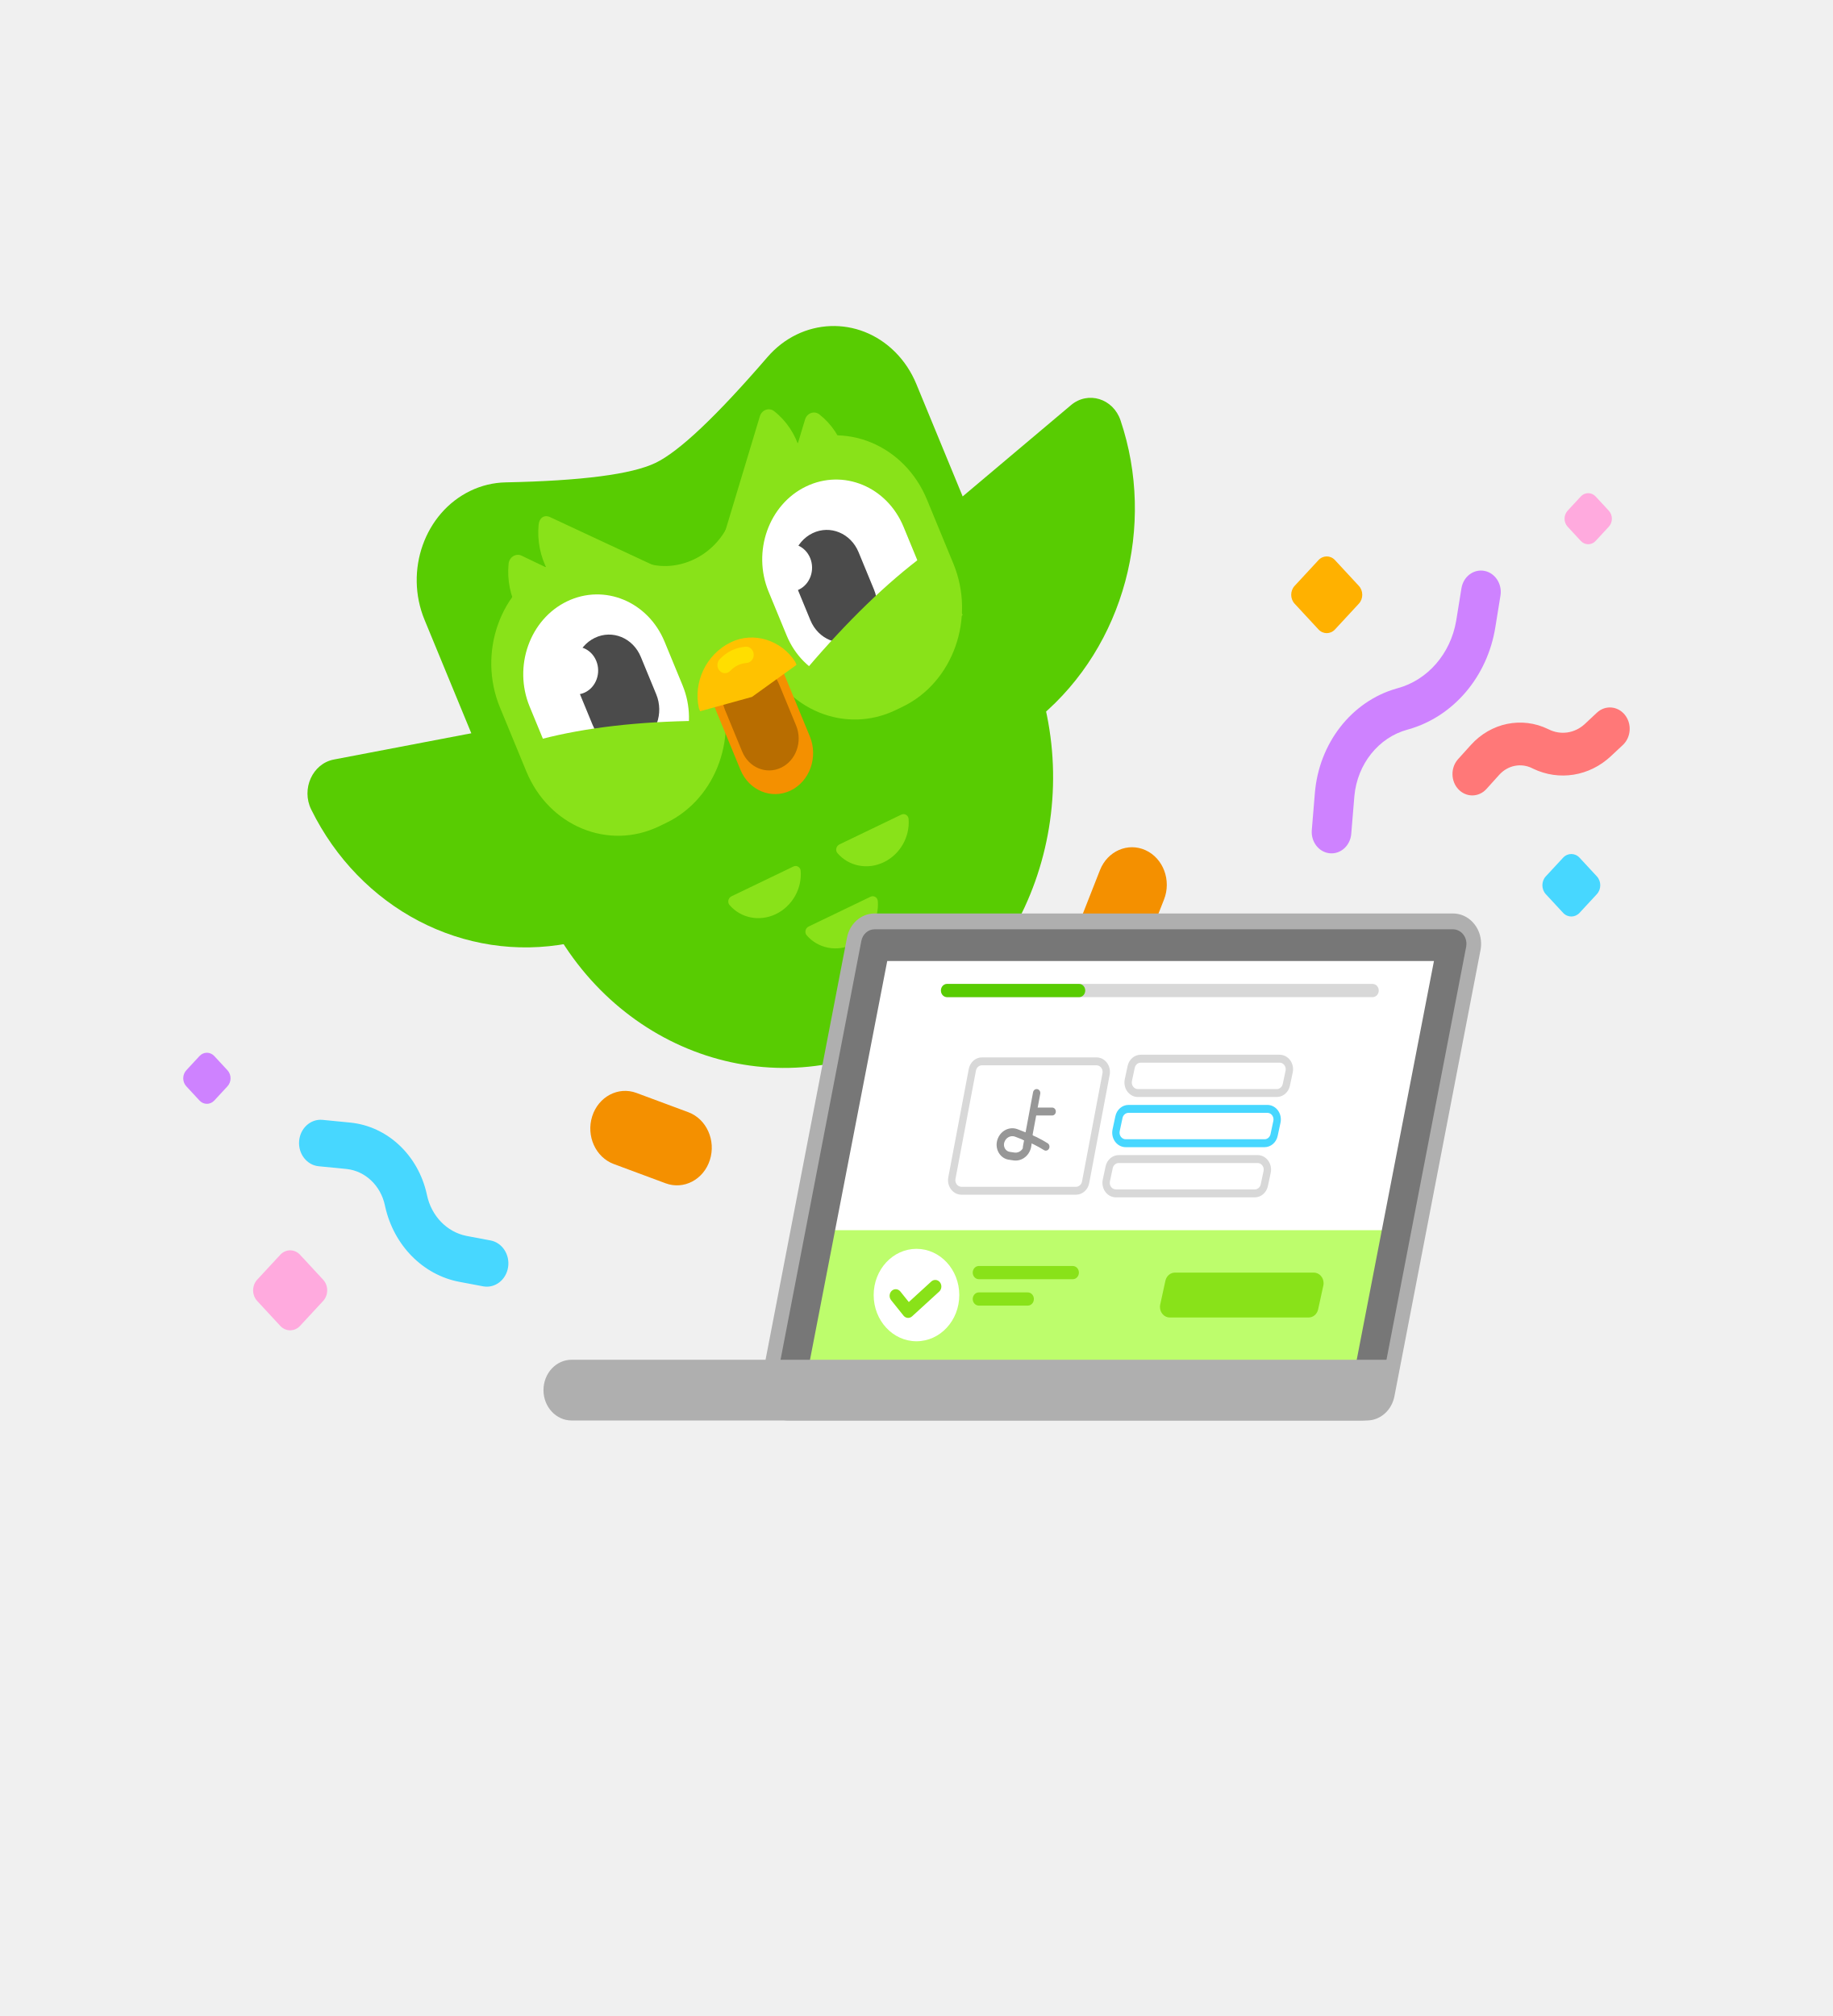
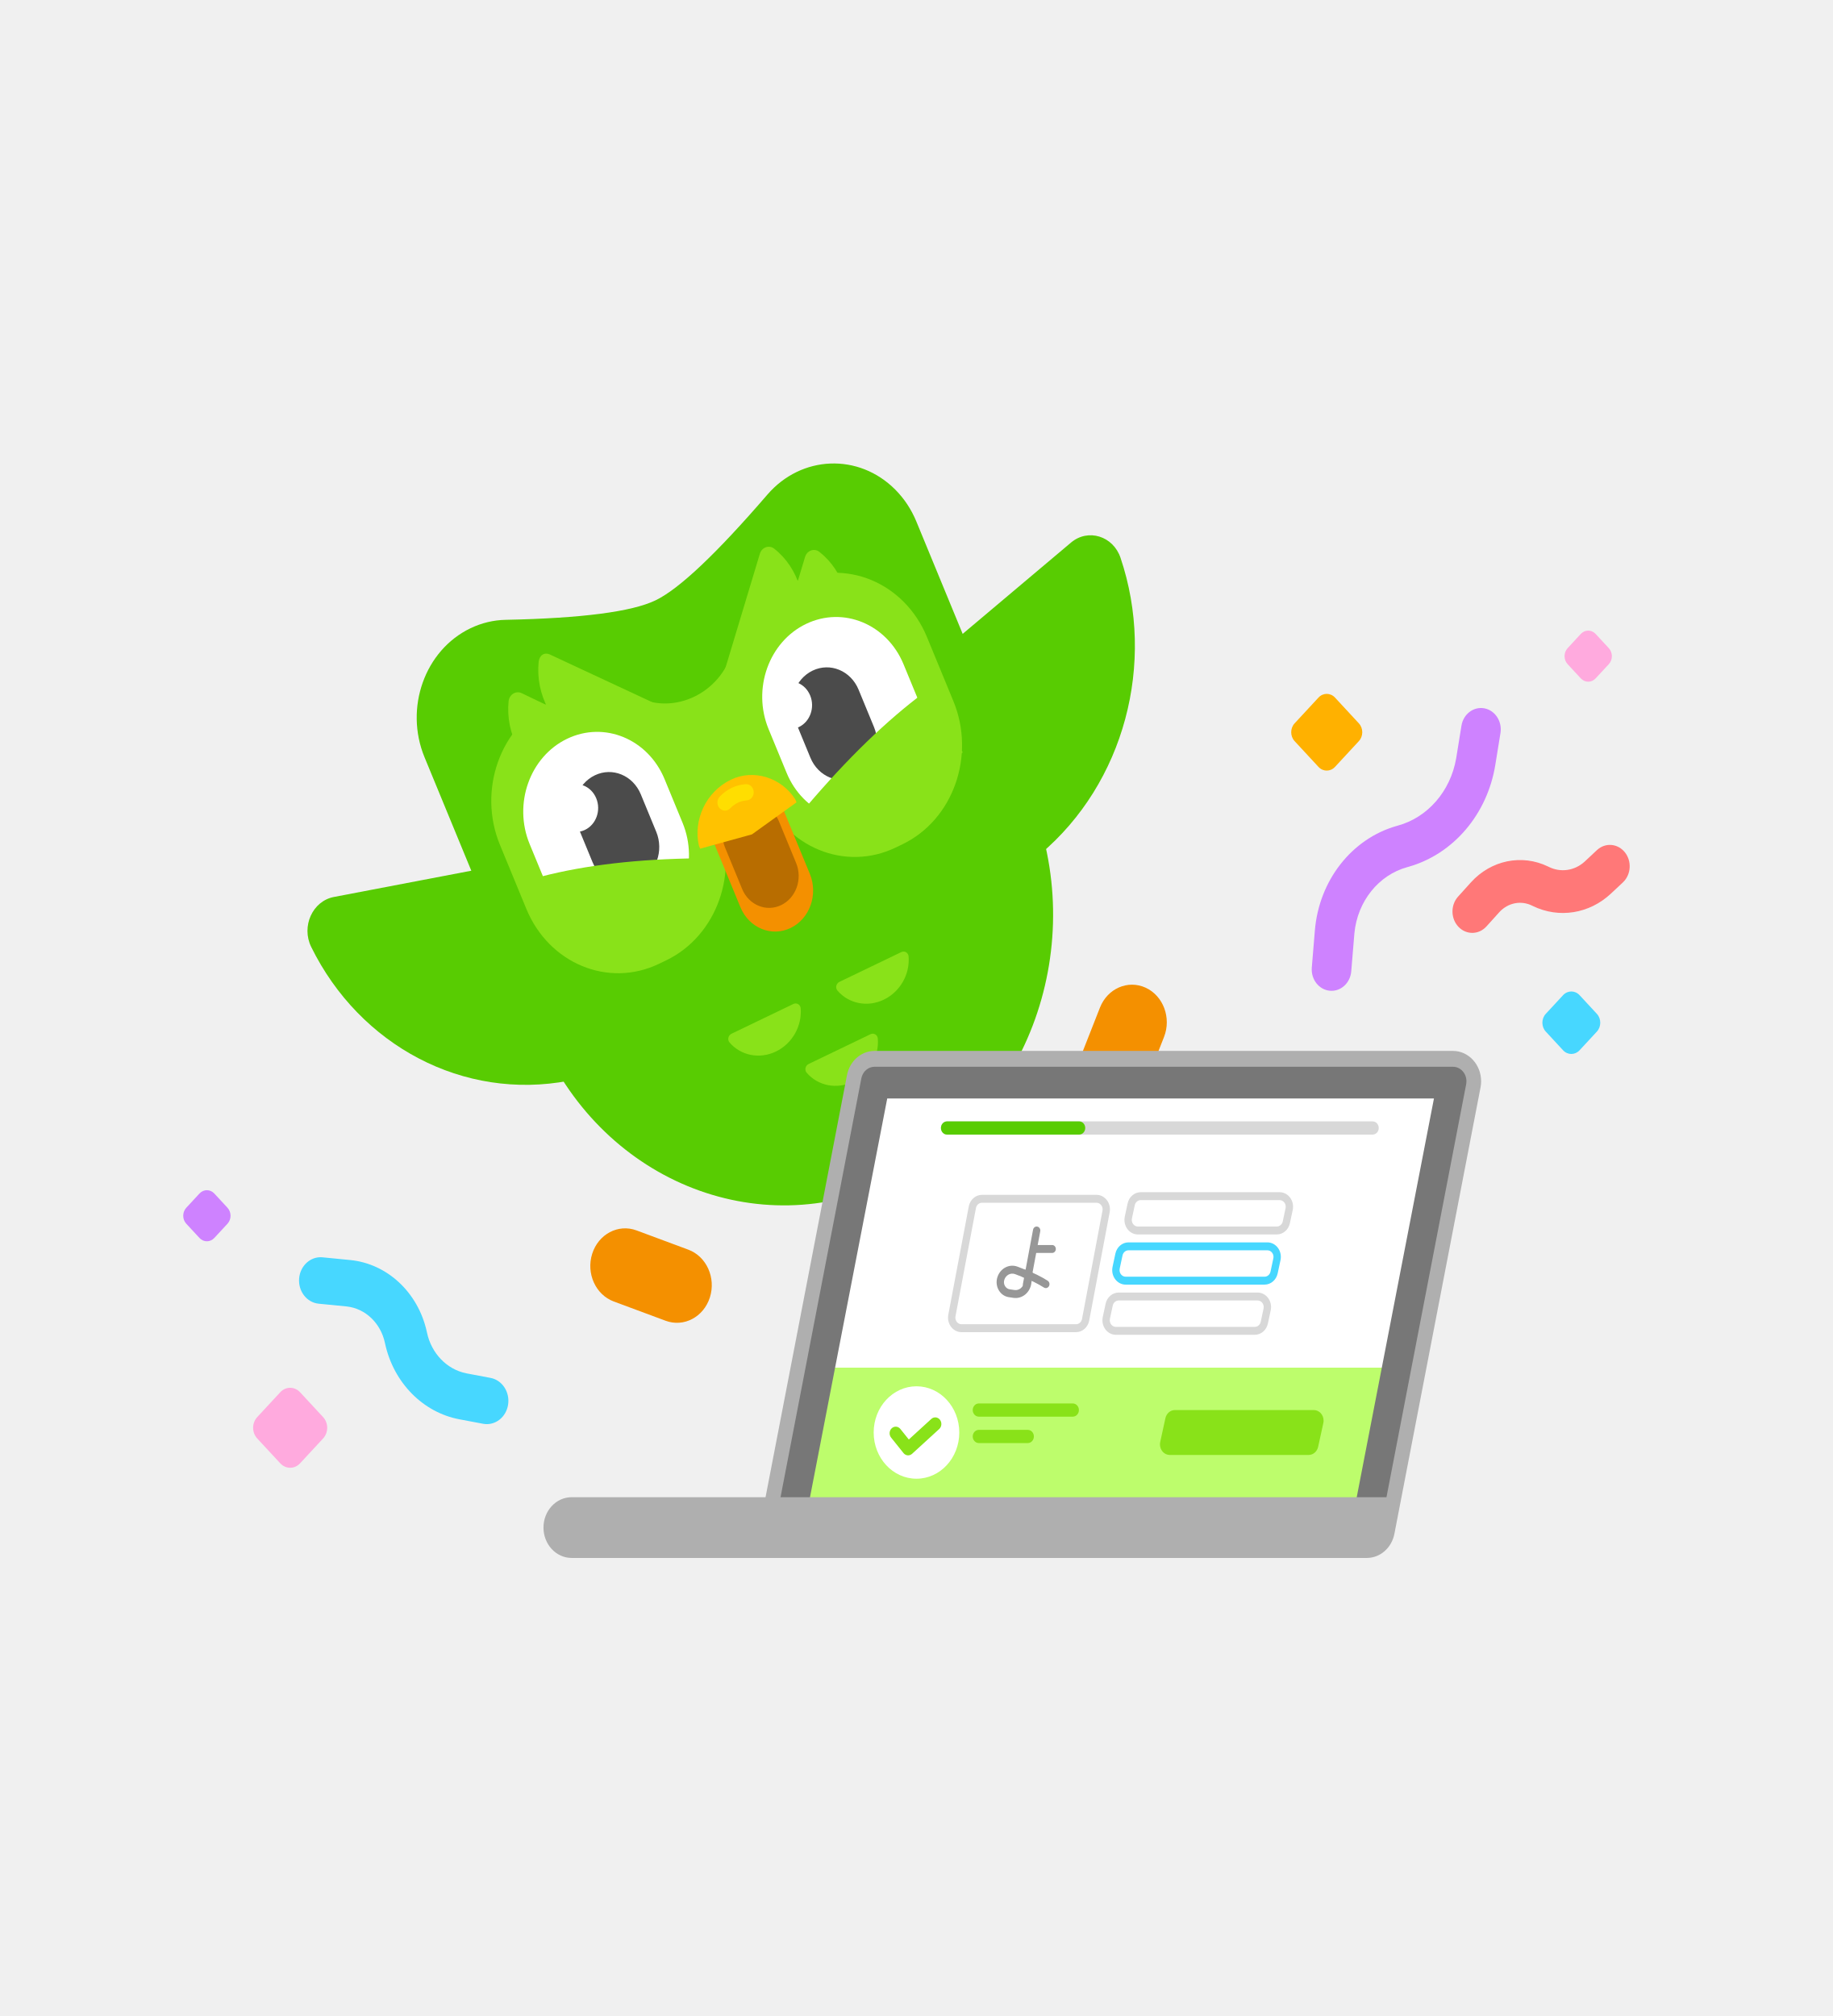
- <svg xmlns="http://www.w3.org/2000/svg" width="400" height="440" viewBox="0 0 400 440" fill="none">
+ <svg xmlns="http://www.w3.org/2000/svg" width="400" height="440" viewBox="0 -30 400 440" fill="none">
  <path d="M72.863 165.769L159.664 149.181C164.316 148.292 168.411 152.553 167.751 157.598C164.577 181.832 147.07 201.494 124.138 205.877C101.205 210.26 78.55 198.272 67.92 176.675C65.707 172.18 68.21 166.658 72.863 165.769Z" fill="#58CC02" />
  <path d="M233.742 88.421L164.247 146.989C160.522 150.128 160.714 156.266 164.627 159.111C183.427 172.78 208.67 171.886 227.03 156.412C245.391 140.939 252.302 114.735 244.555 91.752C242.942 86.969 237.467 85.282 233.742 88.421Z" fill="#58CC02" />
  <path d="M129.249 243.628C130.616 239.343 134.939 237.064 138.906 238.538L150.222 242.744C154.188 244.217 156.296 248.886 154.929 253.171C153.562 257.455 149.238 259.734 145.272 258.26L133.955 254.055C129.989 252.581 127.882 247.912 129.249 243.628Z" fill="#F49000" />
  <path d="M250.024 185.565C246.163 183.795 241.704 185.743 240.064 189.913L235.385 201.811C233.744 205.983 235.545 210.797 239.405 212.565C243.266 214.335 247.725 212.388 249.365 208.217L254.045 196.318C255.685 192.148 253.885 187.333 250.024 185.565Z" fill="#F49000" />
  <path d="M110.34 105.28C126.971 104.939 137.878 103.522 143.062 101.029C148.212 98.553 156.35 90.862 167.477 77.956C174.912 69.333 187.412 68.845 195.396 76.865C197.342 78.82 198.902 81.179 199.982 83.8L224.756 143.895C237.935 175.866 224.603 213.332 194.978 227.577C165.353 241.823 130.653 227.454 117.473 195.483L92.655 135.279C88.221 124.522 92.706 111.916 102.674 107.122C105.09 105.961 107.697 105.335 110.34 105.28Z" fill="#58CC02" />
  <path d="M120.071 112.874L144.008 124.037C145.272 124.644 145.62 126.406 144.693 127.516C140.243 132.849 133.007 134.534 126.774 131.541C120.54 128.548 116.859 121.623 117.557 114.488C117.702 113.003 118.806 112.267 120.071 112.874Z" fill="#89E219" />
  <path d="M139.234 122.209C147.271 126.04 157.162 121.25 159.799 112.287C165.981 127.281 175.194 149.631 175.148 149.518C175.117 149.443 168.258 152.741 154.571 159.413C150.009 148.498 144.897 136.097 139.234 122.209Z" fill="#89E219" />
  <path d="M113.856 121.286L137.467 132.622C138.732 133.229 139.08 134.991 138.154 136.101C133.702 141.434 126.462 143.117 120.225 140.122C113.987 137.127 110.302 130.199 110.999 123.064C111.143 121.579 112.59 120.679 113.856 121.286Z" fill="#89E219" />
  <path d="M120.24 123.147L121.817 122.388C132.883 117.067 145.845 122.435 150.768 134.377L156.524 148.338C161.447 160.28 156.467 174.275 145.4 179.597L143.823 180.355C132.757 185.676 119.795 180.308 114.872 168.366L109.117 154.405C104.194 142.463 109.174 128.468 120.24 123.147Z" fill="#89E219" />
  <path d="M165.838 90.857L157.838 117.396C157.409 118.819 158.387 120.276 159.77 120.275C166.414 120.269 172.414 115.582 174.528 108.571C176.641 101.559 174.343 93.967 168.972 89.753C167.853 88.876 166.267 89.435 165.838 90.857Z" fill="#89E219" />
  <path d="M175.703 91.557L167.702 118.096C167.274 119.518 168.252 120.976 169.635 120.975C176.279 120.969 182.279 116.282 184.392 109.271C186.506 102.259 184.208 94.667 178.836 90.452C177.718 89.575 176.132 90.135 175.703 91.557Z" fill="#89E219" />
  <path d="M171.787 97.823L173.364 97.065C184.43 91.744 197.392 97.111 202.315 109.054L208.07 123.014C212.993 134.957 208.013 148.952 196.947 154.273L195.472 154.982C184.468 160.273 171.575 154.998 166.592 143.165L160.735 129.253C155.724 117.353 160.601 103.316 171.628 97.9C171.681 97.874 171.734 97.849 171.787 97.823Z" fill="#89E219" />
  <path d="M123.767 131.243C131.899 127.333 141.425 131.277 145.043 140.054L148.973 149.588C152.591 158.365 148.932 168.65 140.799 172.56C132.666 176.471 123.141 172.527 119.523 163.75L115.592 154.215C111.974 145.439 115.634 135.154 123.767 131.243Z" fill="white" />
  <path d="M175.922 106.172C184.054 102.261 193.58 106.206 197.198 114.982L201.128 124.517C204.746 133.293 201.086 143.578 192.954 147.488C184.821 151.399 175.296 147.455 171.678 138.678L167.747 129.143C164.129 120.367 167.789 110.082 175.922 106.172Z" fill="white" />
  <path d="M129.824 139.212C133.658 137.368 138.148 139.228 139.854 143.365L143.223 151.538C144.929 155.676 143.203 160.524 139.369 162.367C135.536 164.211 131.045 162.352 129.339 158.214L125.97 150.042C124.264 145.904 125.99 141.055 129.824 139.212Z" fill="#4B4B4B" />
  <path d="M171.13 147.104C169.27 142.59 164.37 140.561 160.188 142.572C156.005 144.583 154.123 149.873 155.984 154.387L161.599 168.009C163.46 172.522 168.359 174.552 172.542 172.54C176.724 170.529 178.607 165.239 176.746 160.725L171.13 147.104Z" fill="#F49000" />
  <path d="M170.009 149.275C168.561 145.764 164.751 144.186 161.498 145.75C158.245 147.315 156.781 151.429 158.228 154.939L161.971 164.021C163.419 167.531 167.229 169.109 170.482 167.545C173.736 165.98 175.2 161.866 173.752 158.356L170.009 149.275Z" fill="#B86D00" />
  <path d="M152.532 154.571C151.276 148.959 154.034 142.81 159.551 140.157C164.466 137.794 170.543 139.694 173.565 144.457L173.836 145.115L164.116 152.105L152.803 155.229L152.532 154.571Z" fill="#FFC200" />
  <path d="M159.365 146.424C158.711 147.105 157.669 147.086 157.038 146.38C156.407 145.674 156.426 144.549 157.08 143.868C158.651 142.231 160.557 141.314 162.735 141.149C163.642 141.079 164.428 141.817 164.492 142.796C164.555 143.775 163.872 144.624 162.965 144.693C161.559 144.8 160.38 145.367 159.365 146.424Z" fill="#FFDE00" />
  <path d="M177.351 116.364C181.185 114.521 185.676 116.38 187.382 120.518L190.751 128.691C192.457 132.828 190.731 137.677 186.897 139.521C183.063 141.364 178.572 139.505 176.867 135.367L173.498 127.194C171.792 123.057 173.517 118.208 177.351 116.364Z" fill="#4B4B4B" />
  <path d="M127.676 151.122C130.116 149.949 131.214 146.863 130.128 144.23C129.043 141.598 126.185 140.414 123.746 141.587C121.306 142.761 120.208 145.846 121.294 148.479C122.379 151.111 125.237 152.295 127.676 151.122Z" fill="white" />
  <path d="M174.363 128.679C176.803 127.506 177.901 124.42 176.816 121.788C175.73 119.155 172.873 117.971 170.433 119.145C167.993 120.318 166.895 123.403 167.981 126.036C169.066 128.669 171.924 129.852 174.363 128.679Z" fill="white" />
  <path d="M118.12 161.313L121.548 176.778C130.116 174.56 140.484 173.366 152.63 173.229L152.484 157.326C139.3 157.475 127.853 158.792 118.12 161.313Z" fill="#89E219" />
  <path d="M201.771 121.096L210.118 134.196C202.859 139.588 195.1 147.111 186.879 156.768L176.033 146.01C184.957 135.528 193.524 127.222 201.771 121.096Z" fill="#89E219" />
  <path d="M159.65 195.618L173.146 189.123C173.869 188.774 174.679 189.249 174.745 190.059C175.062 193.952 172.9 197.787 169.335 199.502C165.769 201.218 161.687 200.39 159.223 197.53C158.71 196.935 158.926 195.966 159.65 195.618Z" fill="#89E219" />
  <path d="M183.204 184.295L196.7 177.8C197.423 177.452 198.233 177.925 198.299 178.736C198.617 182.629 196.455 186.463 192.889 188.18C189.323 189.896 185.241 189.066 182.777 186.206C182.264 185.611 182.48 184.644 183.204 184.295Z" fill="#89E219" />
  <path d="M176.483 202.218L189.979 195.722C190.702 195.374 191.512 195.848 191.578 196.658C191.895 200.551 189.733 204.386 186.168 206.102C182.602 207.818 178.52 206.99 176.056 204.13C175.543 203.534 175.759 202.566 176.483 202.218Z" fill="#89E219" />
  <path d="M191.252 199.944H316.572C319.962 199.944 322.711 202.911 322.711 206.572C322.711 207.027 322.667 207.483 322.581 207.929L303.939 304.179C303.344 307.25 300.836 309.45 297.93 309.45H172.61C169.22 309.45 166.471 306.483 166.471 302.822C166.471 302.366 166.515 301.911 166.601 301.466L185.243 205.216C185.838 202.144 188.346 199.944 191.252 199.944Z" fill="white" />
  <path d="M178.259 268.493H304.641C305.82 268.493 306.776 269.525 306.776 270.798C306.776 270.985 306.755 271.17 306.714 271.352L299.44 303.088C299.204 304.116 298.349 304.839 297.367 304.839H170.985C169.806 304.839 168.85 303.807 168.85 302.533C168.85 302.347 168.871 302.161 168.913 301.98L176.186 270.244C176.422 269.215 177.277 268.493 178.259 268.493Z" fill="#BDFD6C" />
  <path d="M316.572 199.944H191.195L191.001 199.949L190.944 199.952C189.632 200.023 188.387 200.545 187.381 201.428C186.294 202.382 185.534 203.713 185.243 205.216L166.589 301.527L166.553 301.739L166.544 301.801C166.496 302.139 166.471 302.481 166.471 302.822C166.471 304.6 167.128 306.277 168.269 307.509C169.41 308.741 170.964 309.45 172.61 309.45H297.986L298.181 309.445L298.238 309.442C299.549 309.371 300.795 308.849 301.801 307.966C302.888 307.013 303.648 305.681 303.939 304.179L322.593 207.866L322.628 207.655L322.637 207.593C322.686 207.255 322.711 206.913 322.711 206.572C322.711 204.794 322.054 203.117 320.913 201.886C319.772 200.653 318.218 199.944 316.572 199.944ZM312.958 209.742L295.544 299.652H176.223L193.637 209.742H312.958Z" fill="#777777" />
  <path d="M256.424 277.751H286.734C287.914 277.751 288.87 278.783 288.87 280.057C288.87 280.234 288.85 280.411 288.813 280.584L287.682 285.771C287.455 286.813 286.595 287.549 285.604 287.549H255.294C254.115 287.549 253.159 286.516 253.159 285.243C253.159 285.066 253.178 284.888 253.215 284.715L254.346 279.528C254.573 278.486 255.433 277.751 256.424 277.751Z" fill="#89E219" />
  <path d="M279.272 230.202H248.958C247.591 230.202 246.405 231.221 246.097 232.66L245.481 235.541C245.431 235.775 245.406 236.014 245.406 236.254C245.406 238.005 246.721 239.424 248.342 239.424H278.657C280.024 239.424 281.21 238.405 281.517 236.967L282.133 234.086C282.183 233.852 282.208 233.612 282.208 233.373C282.208 231.621 280.894 230.202 279.272 230.202ZM248.958 231.931H279.272C280.01 231.931 280.607 232.577 280.607 233.373C280.607 233.482 280.596 233.589 280.573 233.696L279.957 236.578C279.817 237.231 279.278 237.695 278.657 237.695H248.342C247.605 237.695 247.008 237.05 247.008 236.254C247.008 236.145 247.019 236.036 247.042 235.93L247.658 233.048C247.797 232.395 248.337 231.931 248.958 231.931Z" fill="#D8D8D8" />
  <path d="M274.469 252.104H244.154C242.787 252.104 241.601 253.122 241.294 254.561L240.678 257.442C240.628 257.676 240.603 257.916 240.603 258.155C240.603 259.905 241.917 261.325 243.538 261.325H273.853C275.22 261.325 276.406 260.307 276.714 258.868L277.329 255.986C277.379 255.752 277.405 255.513 277.405 255.274C277.405 253.523 276.09 252.104 274.469 252.104ZM244.154 253.833H274.469C275.206 253.833 275.803 254.478 275.803 255.274C275.803 255.382 275.792 255.491 275.769 255.597L275.153 258.48C275.013 259.133 274.474 259.596 273.853 259.596H243.538C242.801 259.596 242.204 258.951 242.204 258.155C242.204 258.046 242.215 257.937 242.238 257.832L242.854 254.949C242.994 254.295 243.533 253.833 244.154 253.833Z" fill="#D8D8D8" />
  <path d="M276.604 241.153H246.29C244.922 241.153 243.736 242.172 243.429 243.611L242.813 246.492C242.763 246.726 242.738 246.964 242.738 247.205C242.738 248.955 244.052 250.374 245.674 250.374H275.988C277.355 250.374 278.541 249.355 278.849 247.918L279.465 245.036C279.515 244.802 279.54 244.563 279.54 244.323C279.54 242.572 278.225 241.153 276.604 241.153ZM246.29 242.883H276.604C277.341 242.883 277.939 243.528 277.939 244.323C277.939 244.432 277.927 244.541 277.904 244.647L277.288 247.529C277.149 248.182 276.61 248.646 275.988 248.646H245.674C244.937 248.646 244.339 248.001 244.339 247.205C244.339 247.096 244.351 246.987 244.373 246.88L244.989 243.999C245.129 243.345 245.668 242.883 246.29 242.883Z" fill="#47D7FF" />
  <path d="M239.307 230.779H214.306C212.911 230.779 211.709 231.839 211.43 233.314L206.963 256.945C206.924 257.153 206.904 257.365 206.904 257.579C206.904 259.329 208.218 260.748 209.84 260.748H234.84C236.235 260.748 237.438 259.688 237.717 258.212L242.183 234.582C242.223 234.373 242.243 234.161 242.243 233.948C242.243 232.198 240.928 230.779 239.307 230.779ZM214.306 232.508H239.307C240.044 232.508 240.641 233.152 240.641 233.948C240.641 234.045 240.632 234.141 240.614 234.236L236.148 257.867C236.021 258.538 235.474 259.02 234.84 259.02H209.84C209.103 259.02 208.505 258.375 208.505 257.579C208.505 257.482 208.514 257.385 208.532 257.291L212.999 233.66C213.125 232.99 213.672 232.508 214.306 232.508Z" fill="#D8D8D8" />
  <path d="M209.361 282.651C209.361 277.079 205.178 272.564 200.019 272.564C194.86 272.564 190.678 277.079 190.678 282.651C190.678 288.221 194.86 292.736 200.019 292.736C205.178 292.736 209.361 288.221 209.361 282.651Z" fill="white" />
  <path d="M317.112 199.368H190.865L190.725 199.37C189.338 199.409 188.038 199.935 186.992 200.854C185.904 201.808 185.145 203.139 184.855 204.644L166.061 302.047L166.026 302.24C165.962 302.643 165.932 303.02 165.932 303.399C165.932 305.179 166.587 306.852 167.73 308.085C168.872 309.319 170.422 310.027 172.07 310.027H298.318L298.457 310.024C299.844 309.986 301.144 309.459 302.19 308.542C303.278 307.586 304.037 306.255 304.327 304.751L323.121 207.348L323.156 207.154C323.22 206.752 323.25 206.374 323.25 205.996C323.25 204.215 322.595 202.543 321.452 201.309C320.31 200.075 318.761 199.368 317.112 199.368ZM190.885 202.826H317.112C317.902 202.826 318.64 203.163 319.188 203.755C319.736 204.346 320.048 205.143 320.048 205.996C320.048 206.177 320.033 206.357 320.005 206.536L319.981 206.672L301.192 304.046C301.053 304.766 300.691 305.4 300.17 305.858C299.669 306.298 299.049 306.549 298.395 306.567L298.297 306.569H172.07C171.28 306.569 170.542 306.232 169.994 305.641C169.446 305.049 169.134 304.253 169.134 303.399C169.134 303.217 169.149 303.037 169.177 302.858L169.202 302.723L187.99 205.35C188.129 204.628 188.491 203.994 189.012 203.537C189.513 203.097 190.134 202.846 190.787 202.827L190.885 202.826Z" fill="#AFAFAF" />
  <path d="M124.753 296.771H303.309V303.399C303.309 307.059 300.561 310.027 297.171 310.027H124.753C121.363 310.027 118.614 307.059 118.614 303.399C118.614 299.738 121.363 296.771 124.753 296.771Z" fill="#AFAFAF" />
  <path d="M203.254 279.69C203.816 279.177 204.659 279.252 205.135 279.859C205.596 280.447 205.545 281.32 205.03 281.841L204.978 281.89L199.062 287.297C198.522 287.791 197.722 287.741 197.237 287.195L197.191 287.14L194.481 283.759C193.999 283.157 194.06 282.247 194.617 281.726C195.157 281.222 195.966 281.268 196.454 281.82L196.499 281.873L198.345 284.176L203.254 279.69Z" fill="#89E219" />
  <path d="M234.135 276.31C234.872 276.31 235.469 276.955 235.469 277.751C235.469 278.523 234.905 279.154 234.197 279.189L234.135 279.192H213.631C212.894 279.192 212.296 278.547 212.296 277.751C212.296 276.978 212.86 276.347 213.568 276.311L213.631 276.31H234.135Z" fill="#89E219" />
  <path d="M224.307 282.073C225.044 282.073 225.641 282.718 225.641 283.514C225.641 284.287 225.078 284.918 224.37 284.954L224.307 284.955H213.631C212.894 284.955 212.296 284.31 212.296 283.514C212.296 282.741 212.86 282.11 213.568 282.075L213.631 282.073H224.307Z" fill="#89E219" />
  <path d="M299.573 214.746C300.31 214.746 300.907 215.391 300.907 216.187C300.907 216.96 300.343 217.591 299.636 217.627L299.573 217.628H206.691C205.954 217.628 205.357 216.983 205.357 216.187C205.357 215.414 205.921 214.783 206.629 214.748L206.691 214.746H299.573Z" fill="#D8D8D8" />
  <path d="M235.517 214.746C236.254 214.746 236.851 215.391 236.851 216.187C236.851 216.96 236.287 217.591 235.58 217.627L235.517 217.628H206.691C205.954 217.628 205.357 216.983 205.357 216.187C205.357 215.414 205.921 214.783 206.629 214.748L206.691 214.746H235.517Z" fill="#58CC02" />
  <path d="M225.463 238.388C225.55 237.92 225.973 237.617 226.406 237.712C226.823 237.803 227.098 238.228 227.041 238.676L227.033 238.73L224.825 250.546C224.737 251.014 224.315 251.317 223.881 251.222C223.464 251.131 223.189 250.706 223.246 250.258L223.255 250.204L225.463 238.388Z" fill="#979797" />
  <path d="M229.633 241.729C230.075 241.729 230.433 242.117 230.433 242.593C230.433 243.054 230.101 243.429 229.682 243.457L229.633 243.458H225.714C225.272 243.458 224.913 243.071 224.913 242.593C224.913 242.134 225.246 241.758 225.665 241.731L225.714 241.729H229.633Z" fill="#979797" />
  <path d="M217.667 248.788C217.607 248.979 217.564 249.177 217.538 249.377C217.303 251.183 218.468 252.852 220.14 253.105L221.19 253.265C223.096 253.538 224.84 252.095 225.092 250.045L225.374 247.742L222.113 246.468C222.087 246.458 222.061 246.448 222.035 246.439C220.228 245.785 218.272 246.837 217.667 248.788ZM221.526 248.078L221.568 248.094L223.617 248.894L223.504 249.817C223.369 250.922 222.429 251.698 221.407 251.551L220.363 251.394C219.567 251.273 219.012 250.477 219.124 249.618C219.136 249.523 219.157 249.428 219.185 249.337C219.509 248.291 220.558 247.727 221.526 248.078Z" fill="#979797" />
  <path d="M228.938 250.701C228.715 251.113 228.225 251.253 227.843 251.014C226.418 250.12 224.925 249.386 223.363 248.811C222.945 248.658 222.721 248.167 222.863 247.715C223.006 247.263 223.461 247.021 223.879 247.175C225.542 247.786 227.131 248.567 228.648 249.519C229.03 249.758 229.16 250.288 228.938 250.701Z" fill="#979797" />
  <path d="M348.524 155.543C350.327 153.855 353.056 154.065 354.62 156.013C356.161 157.932 355.993 160.825 354.259 162.523L354.185 162.594L351.57 165.042C346.868 169.442 340.234 170.495 334.566 167.755L334.395 167.669C331.994 166.472 329.162 167.014 327.288 169.015L327.204 169.106L324.417 172.194C322.751 174.041 320.016 174.078 318.306 172.281C316.62 170.508 316.562 167.609 318.159 165.759L318.227 165.683L321.014 162.594C325.399 157.735 332.121 156.352 337.845 159.113L338.019 159.198C340.601 160.487 343.636 160.047 345.812 158.081L345.908 157.991L348.524 155.543Z" fill="#FF7878" />
  <path d="M318.959 128.389C319.37 125.85 321.609 124.153 323.96 124.596C326.278 125.034 327.84 127.391 327.488 129.89L327.472 129.996L326.349 136.935C324.605 147.7 317.22 156.375 307.454 159.168L307.157 159.251C300.868 160.963 296.253 166.741 295.595 173.692L295.577 173.904L294.906 182C294.694 184.567 292.594 186.462 290.217 186.232C287.873 186.006 286.134 183.798 286.29 181.275L286.298 181.17L286.968 173.072C287.87 162.186 294.984 153.087 304.746 150.286L305.043 150.203C311.585 148.421 316.561 142.692 317.799 135.545L317.835 135.328L318.959 128.389Z" fill="#CE82FF" />
  <path d="M107.057 270.732C109.618 271.215 111.332 273.847 110.885 276.612C110.443 279.342 108.061 281.181 105.536 280.762L105.438 280.745L100.269 279.77C92.312 278.27 85.95 271.811 84.064 263.349L84.008 263.092C83.1 258.792 79.758 255.601 75.706 255.144L75.578 255.13L69.547 254.538C66.958 254.284 65.05 251.812 65.285 249.016C65.518 246.257 67.753 244.213 70.301 244.406L70.4 244.415L76.431 245.008C84.518 245.802 91.227 252.07 93.13 260.573L93.187 260.832C94.147 265.38 97.516 268.871 101.753 269.73L101.888 269.757L107.057 270.732Z" fill="#47D7FF" />
  <path d="M70.517 279.29L65.484 273.856C64.293 272.57 62.362 272.57 61.171 273.856L56.138 279.29C54.947 280.577 54.947 282.661 56.138 283.948L61.171 289.381C62.362 290.667 64.293 290.667 65.484 289.381L70.517 283.948C71.709 282.661 71.709 280.577 70.517 279.29Z" fill="#FFAADE" />
  <path d="M348.509 191.272L344.735 187.197C343.742 186.125 342.133 186.125 341.14 187.197L337.366 191.272C336.373 192.344 336.373 194.081 337.366 195.153L341.14 199.229C342.133 200.301 343.742 200.301 344.735 199.229L348.509 195.153C349.502 194.081 349.502 192.344 348.509 191.272Z" fill="#47D7FF" />
  <path d="M351.117 111.463L348.241 108.358C347.347 107.393 345.899 107.393 345.005 108.358L342.13 111.463C341.236 112.427 341.236 113.991 342.13 114.956L345.005 118.061C345.899 119.026 347.347 119.026 348.241 118.061L351.117 114.956C352.01 113.991 352.01 112.427 351.117 111.463Z" fill="#FFAADE" />
  <path d="M49.647 233.593L46.771 230.489C45.877 229.523 44.429 229.523 43.536 230.489L40.66 233.593C39.766 234.557 39.766 236.122 40.66 237.086L43.536 240.191C44.429 241.156 45.878 241.156 46.771 240.191L49.647 237.086C50.54 236.122 50.54 234.557 49.647 233.593Z" fill="#CE82FF" />
  <path d="M296.567 127.873L291.355 122.245C290.362 121.173 288.752 121.174 287.76 122.245L282.547 127.873C281.555 128.945 281.555 130.683 282.547 131.755L287.76 137.382C288.752 138.454 290.362 138.454 291.355 137.382L296.567 131.755C297.56 130.683 297.56 128.945 296.567 127.873Z" fill="#FFB100" />
</svg>
